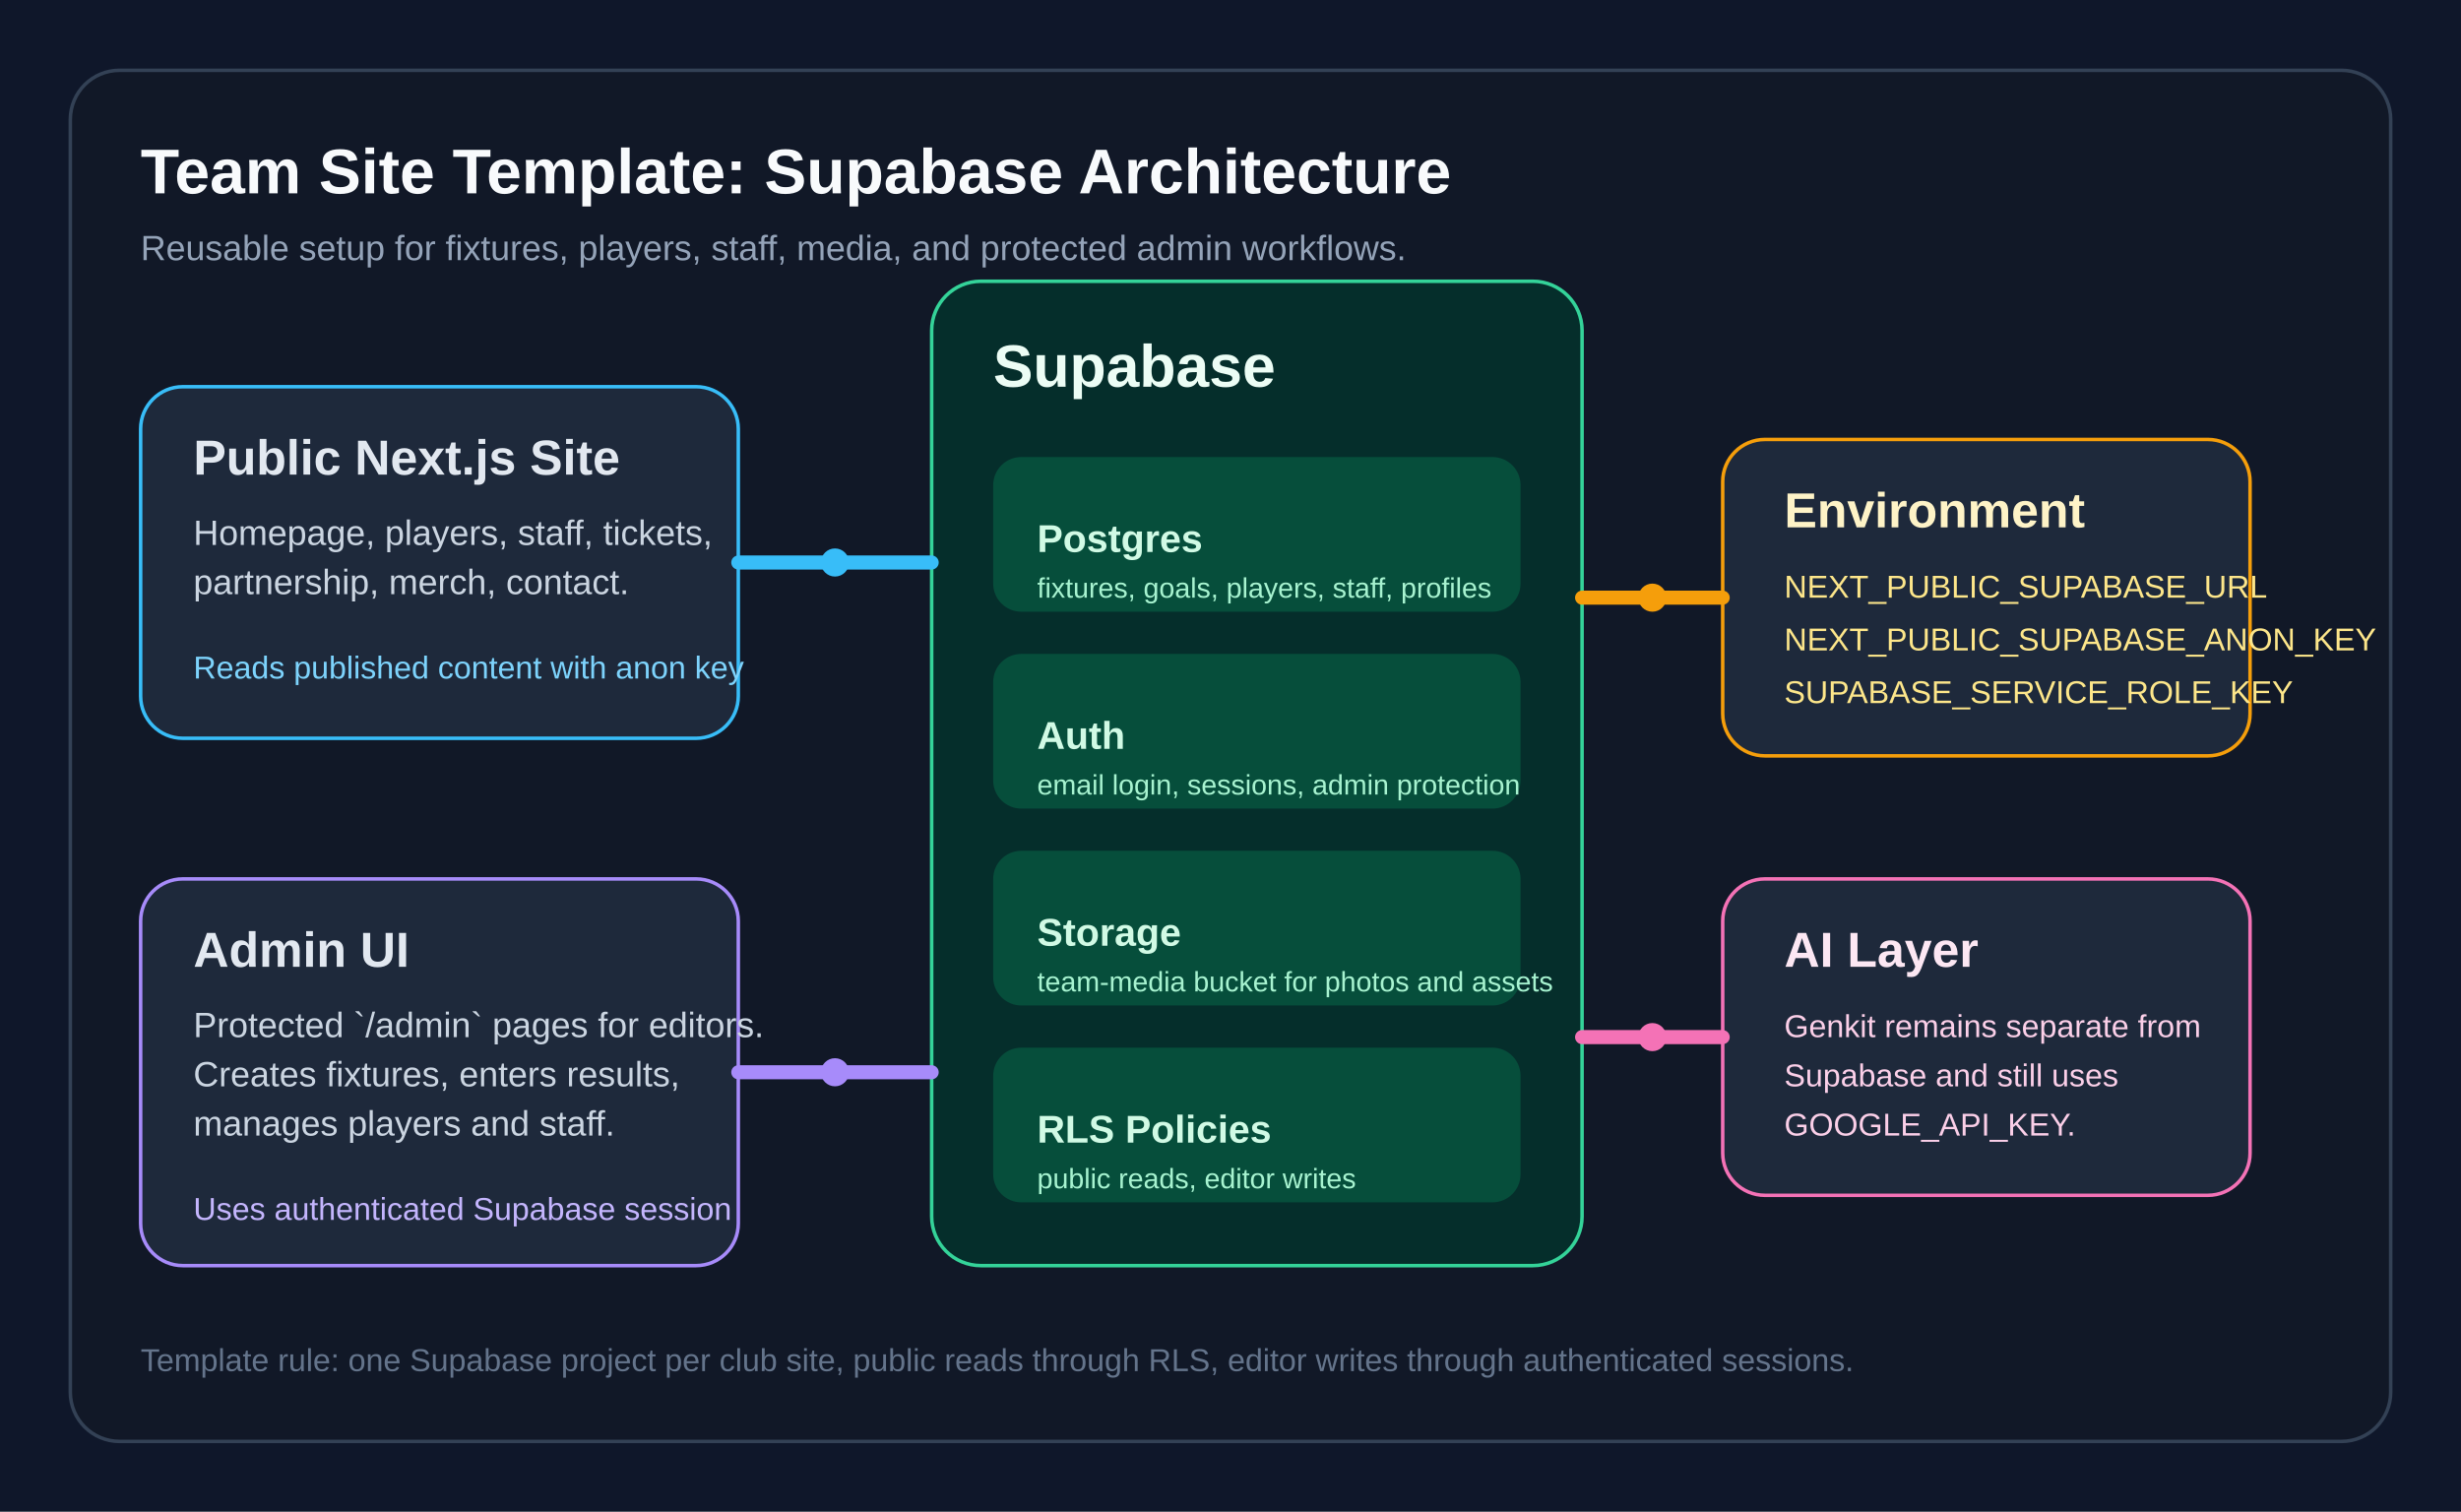
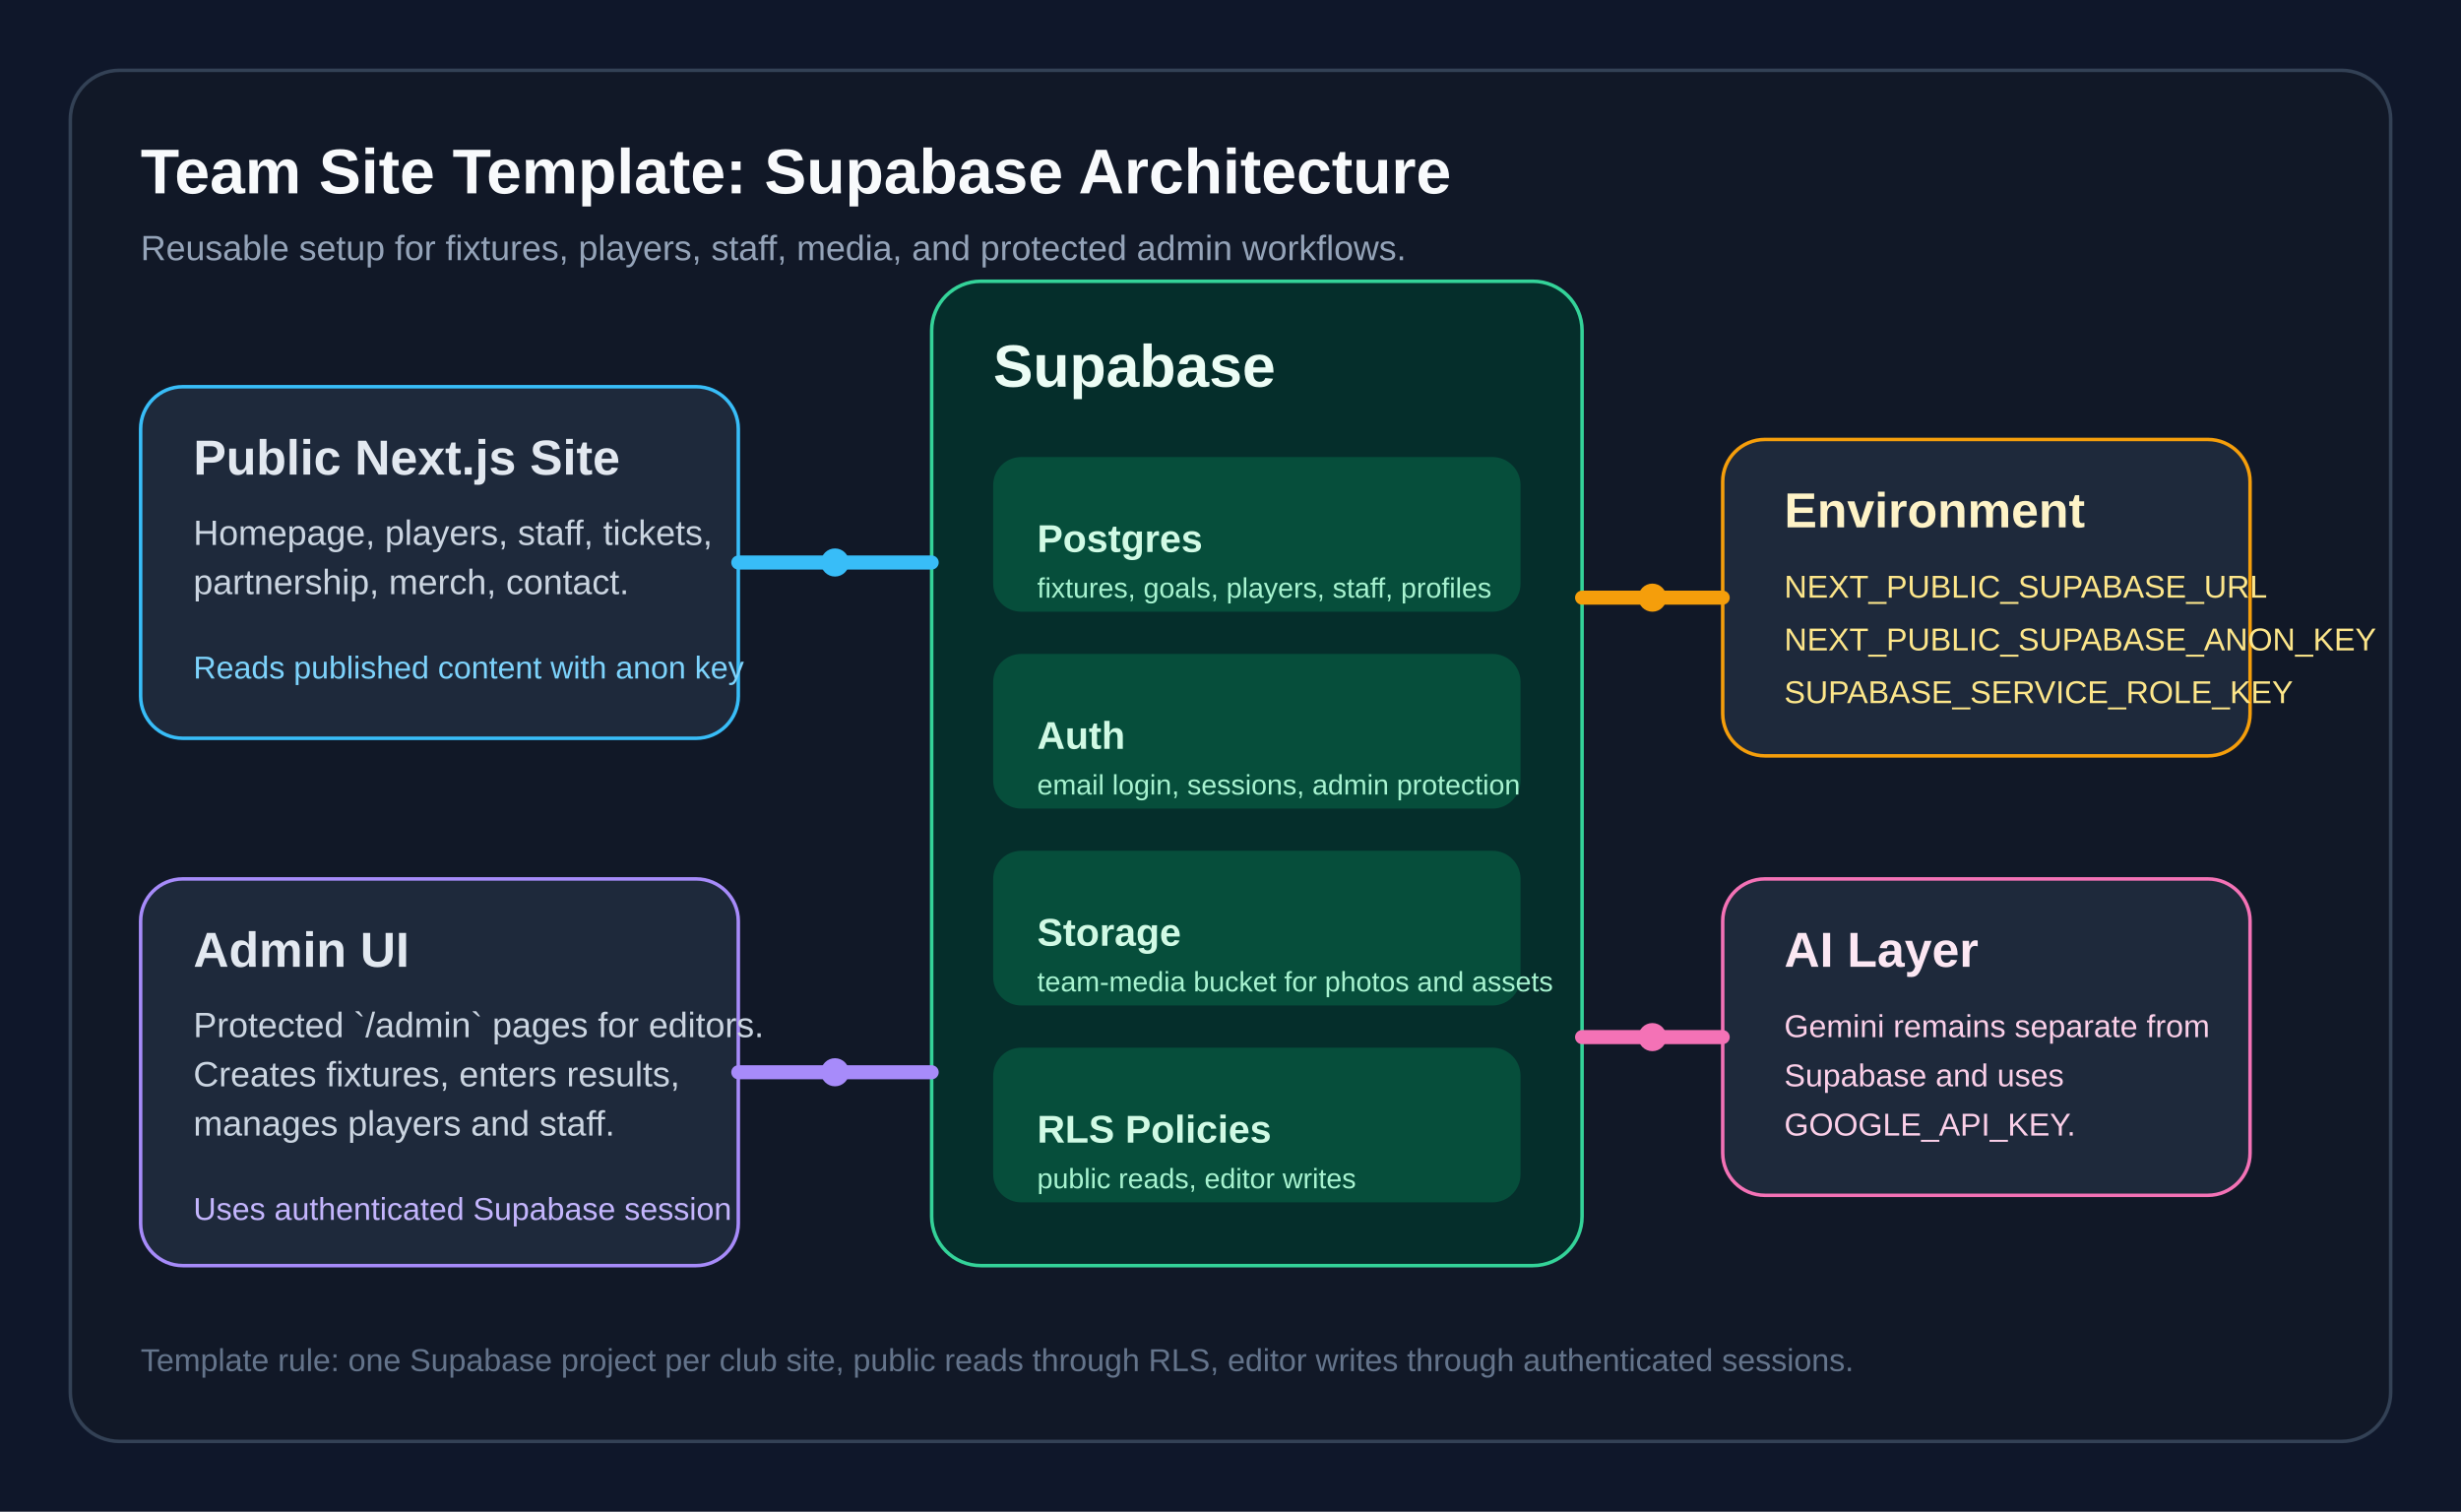
<svg xmlns="http://www.w3.org/2000/svg" width="1400" height="860" viewBox="0 0 1400 860" fill="none">
  <rect width="1400" height="860" fill="#0F172A" />
  <rect x="40" y="40" width="1320" height="780" rx="28" fill="#111827" stroke="#334155" stroke-width="2" />
  <text x="80" y="110" fill="#F8FAFC" font-family="Arial, Helvetica, sans-serif" font-size="36" font-weight="700">Team Site Template: Supabase Architecture</text>
  <text x="80" y="148" fill="#94A3B8" font-family="Arial, Helvetica, sans-serif" font-size="20">Reusable setup for fixtures, players, staff, media, and protected admin workflows.</text>
  <rect x="80" y="220" width="340" height="200" rx="24" fill="#1E293B" stroke="#38BDF8" stroke-width="2" />
  <text x="110" y="270" fill="#E2E8F0" font-family="Arial, Helvetica, sans-serif" font-size="28" font-weight="700">Public Next.js Site</text>
  <text x="110" y="310" fill="#CBD5E1" font-family="Arial, Helvetica, sans-serif" font-size="20">Homepage, players, staff, tickets,</text>
  <text x="110" y="338" fill="#CBD5E1" font-family="Arial, Helvetica, sans-serif" font-size="20">partnership, merch, contact.</text>
  <text x="110" y="386" fill="#7DD3FC" font-family="Arial, Helvetica, sans-serif" font-size="18">Reads published content with anon key</text>
  <rect x="80" y="500" width="340" height="220" rx="24" fill="#1E293B" stroke="#A78BFA" stroke-width="2" />
  <text x="110" y="550" fill="#E2E8F0" font-family="Arial, Helvetica, sans-serif" font-size="28" font-weight="700">Admin UI</text>
  <text x="110" y="590" fill="#CBD5E1" font-family="Arial, Helvetica, sans-serif" font-size="20">Protected `/admin` pages for editors.</text>
  <text x="110" y="618" fill="#CBD5E1" font-family="Arial, Helvetica, sans-serif" font-size="20">Creates fixtures, enters results,</text>
  <text x="110" y="646" fill="#CBD5E1" font-family="Arial, Helvetica, sans-serif" font-size="20">manages players and staff.</text>
  <text x="110" y="694" fill="#C4B5FD" font-family="Arial, Helvetica, sans-serif" font-size="18">Uses authenticated Supabase session</text>
  <rect x="530" y="160" width="370" height="560" rx="28" fill="#052E2B" stroke="#34D399" stroke-width="2" />
  <text x="565" y="220" fill="#ECFDF5" font-family="Arial, Helvetica, sans-serif" font-size="34" font-weight="700">Supabase</text>
  <rect x="565" y="260" width="300" height="88" rx="16" fill="#064E3B" />
  <text x="590" y="314" fill="#D1FAE5" font-family="Arial, Helvetica, sans-serif" font-size="22" font-weight="700">Postgres</text>
  <text x="590" y="340" fill="#A7F3D0" font-family="Arial, Helvetica, sans-serif" font-size="16">fixtures, goals, players, staff, profiles</text>
  <rect x="565" y="372" width="300" height="88" rx="16" fill="#064E3B" />
  <text x="590" y="426" fill="#D1FAE5" font-family="Arial, Helvetica, sans-serif" font-size="22" font-weight="700">Auth</text>
  <text x="590" y="452" fill="#A7F3D0" font-family="Arial, Helvetica, sans-serif" font-size="16">email login, sessions, admin protection</text>
  <rect x="565" y="484" width="300" height="88" rx="16" fill="#064E3B" />
  <text x="590" y="538" fill="#D1FAE5" font-family="Arial, Helvetica, sans-serif" font-size="22" font-weight="700">Storage</text>
  <text x="590" y="564" fill="#A7F3D0" font-family="Arial, Helvetica, sans-serif" font-size="16">team-media bucket for photos and assets</text>
  <rect x="565" y="596" width="300" height="88" rx="16" fill="#064E3B" />
  <text x="590" y="650" fill="#D1FAE5" font-family="Arial, Helvetica, sans-serif" font-size="22" font-weight="700">RLS Policies</text>
  <text x="590" y="676" fill="#A7F3D0" font-family="Arial, Helvetica, sans-serif" font-size="16">public reads, editor writes</text>
  <rect x="980" y="250" width="300" height="180" rx="24" fill="#1E293B" stroke="#F59E0B" stroke-width="2" />
  <text x="1015" y="300" fill="#FEF3C7" font-family="Arial, Helvetica, sans-serif" font-size="28" font-weight="700">Environment</text>
  <text x="1015" y="340" fill="#FDE68A" font-family="Arial, Helvetica, sans-serif" font-size="18">NEXT_PUBLIC_SUPABASE_URL</text>
  <text x="1015" y="370" fill="#FDE68A" font-family="Arial, Helvetica, sans-serif" font-size="18">NEXT_PUBLIC_SUPABASE_ANON_KEY</text>
  <text x="1015" y="400" fill="#FDE68A" font-family="Arial, Helvetica, sans-serif" font-size="18">SUPABASE_SERVICE_ROLE_KEY</text>
  <rect x="980" y="500" width="300" height="180" rx="24" fill="#1E293B" stroke="#F472B6" stroke-width="2" />
  <text x="1015" y="550" fill="#FCE7F3" font-family="Arial, Helvetica, sans-serif" font-size="28" font-weight="700">AI Layer</text>
-   <text x="1015" y="590" fill="#FBCFE8" font-family="Arial, Helvetica, sans-serif" font-size="18">Genkit remains separate from</text>
-   <text x="1015" y="618" fill="#FBCFE8" font-family="Arial, Helvetica, sans-serif" font-size="18">Supabase and still uses</text>
+   <text x="1015" y="590" fill="#FBCFE8" font-family="Arial, Helvetica, sans-serif" font-size="18">Gemini remains separate from</text>
+   <text x="1015" y="618" fill="#FBCFE8" font-family="Arial, Helvetica, sans-serif" font-size="18">Supabase and uses</text>
  <text x="1015" y="646" fill="#FBCFE8" font-family="Arial, Helvetica, sans-serif" font-size="18">GOOGLE_API_KEY.</text>
  <path d="M420 320H530" stroke="#38BDF8" stroke-width="8" stroke-linecap="round" />
  <path d="M420 610H530" stroke="#A78BFA" stroke-width="8" stroke-linecap="round" />
  <path d="M900 340H980" stroke="#F59E0B" stroke-width="8" stroke-linecap="round" />
  <path d="M900 590H980" stroke="#F472B6" stroke-width="8" stroke-linecap="round" />
  <circle cx="475" cy="320" r="8" fill="#38BDF8" />
  <circle cx="475" cy="610" r="8" fill="#A78BFA" />
  <circle cx="940" cy="340" r="8" fill="#F59E0B" />
  <circle cx="940" cy="590" r="8" fill="#F472B6" />
  <text x="80" y="780" fill="#64748B" font-family="Arial, Helvetica, sans-serif" font-size="18">Template rule: one Supabase project per club site, public reads through RLS, editor writes through authenticated sessions.</text>
</svg>
